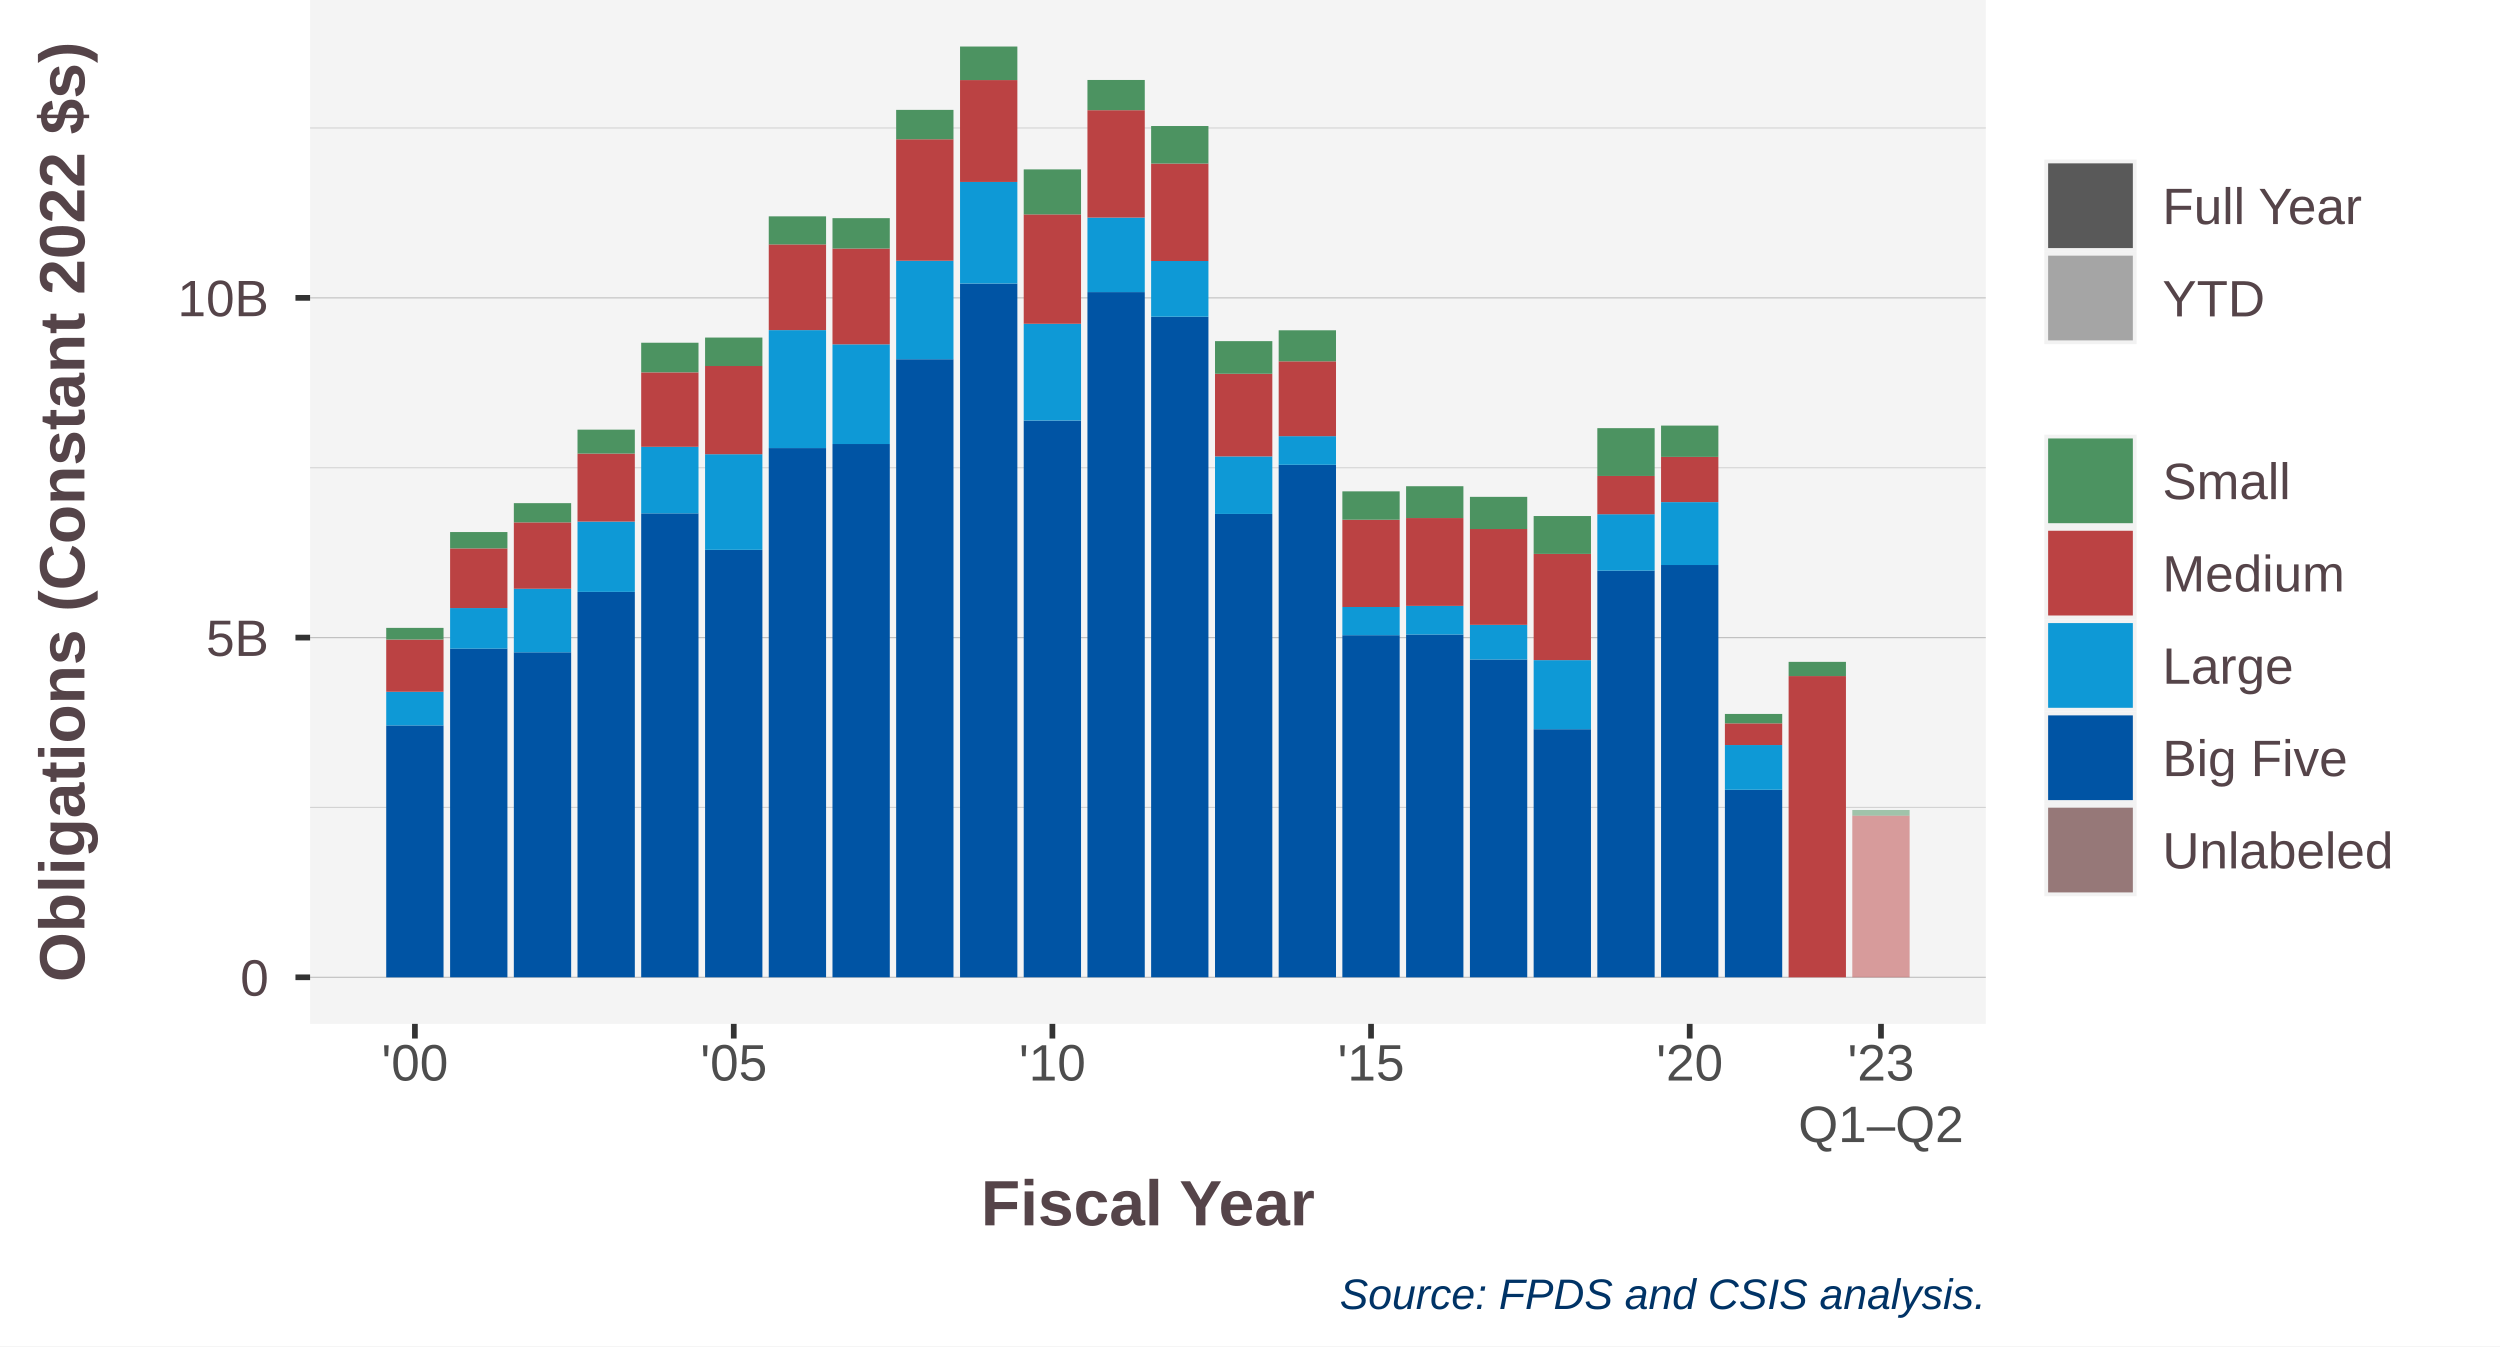
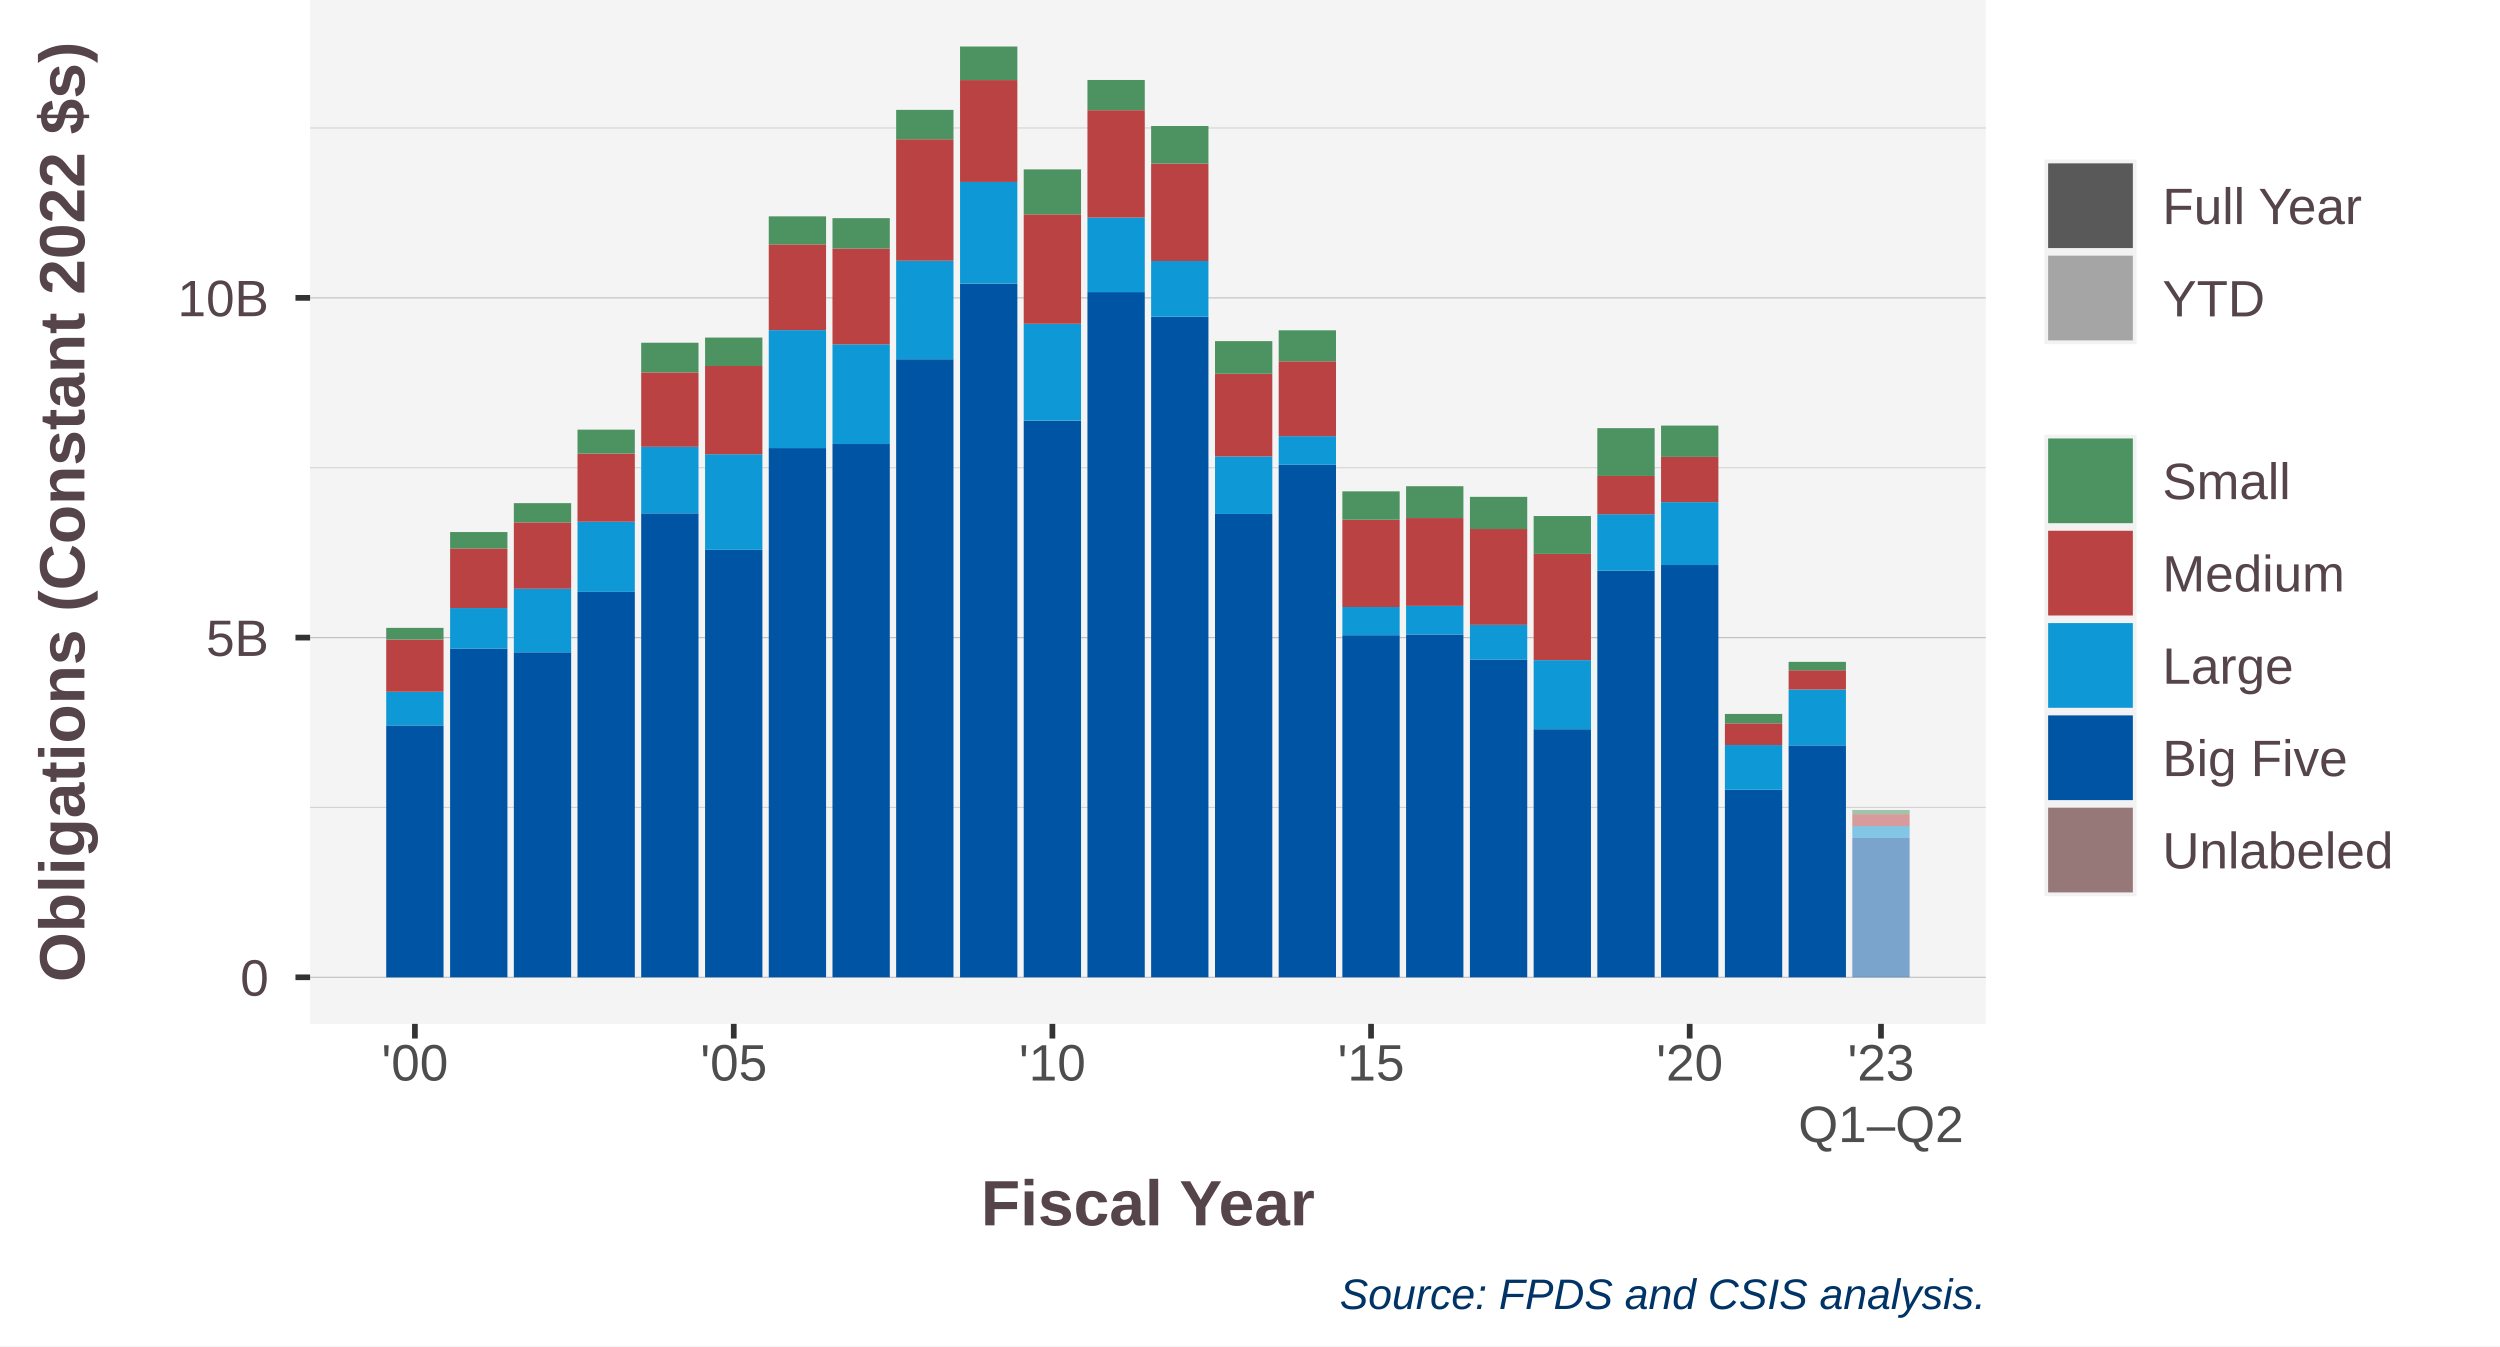
<svg xmlns="http://www.w3.org/2000/svg" class="svglite" width="468.00pt" height="252.00pt" viewBox="0 0 468.00 252.00">
  <defs>
    <style type="text/css">
    .svglite line, .svglite polyline, .svglite polygon, .svglite path, .svglite rect, .svglite circle {
      fill: none;
      stroke: #000000;
      stroke-linecap: round;
      stroke-linejoin: round;
      stroke-miterlimit: 10.00;
    }
    .svglite text {
      white-space: pre;
    }
  </style>
  </defs>
  <rect width="100%" height="100%" style="stroke: none; fill: #FFFFFF;" />
  <defs>
    <clipPath id="cpMC4wMHw0NjguMDB8MC4wMHwyNTIuMDA=">
      <rect x="0.00" y="0.00" width="468.00" height="252.00" />
    </clipPath>
  </defs>
  <g clip-path="url(#cpMC4wMHw0NjguMDB8MC4wMHwyNTIuMDA=)">
    <rect x="0.00" y="0.00" width="468.00" height="252.00" style="stroke-width: 1.07; stroke: #FFFFFF; fill: #FFFFFF;" />
  </g>
  <defs>
    <clipPath id="cpNTguMDV8MzcxLjc0fDAuMDB8MTkxLjY3">
      <rect x="58.05" y="0.00" width="313.70" height="191.67" />
    </clipPath>
  </defs>
  <g clip-path="url(#cpNTguMDV8MzcxLjc0fDAuMDB8MTkxLjY3)">
    <rect x="58.05" y="-0" width="313.70" height="191.67" style="stroke-width: 1.07; stroke: none; fill: #F4F4F4;" />
    <polyline points="58.05,151.15 371.74,151.15 " style="stroke-width: 0.21; stroke: #D3D3D3; stroke-linecap: butt;" />
    <polyline points="58.05,87.56 371.74,87.56 " style="stroke-width: 0.21; stroke: #D3D3D3; stroke-linecap: butt;" />
    <polyline points="58.05,23.96 371.74,23.96 " style="stroke-width: 0.21; stroke: #D3D3D3; stroke-linecap: butt;" />
    <polyline points="58.05,182.95 371.74,182.95 " style="stroke-width: 0.21; stroke: #BEBEBE; stroke-linecap: butt;" />
    <polyline points="58.05,119.36 371.74,119.36 " style="stroke-width: 0.21; stroke: #BEBEBE; stroke-linecap: butt;" />
    <polyline points="58.05,55.76 371.74,55.76 " style="stroke-width: 0.21; stroke: #BEBEBE; stroke-linecap: butt;" />
    <rect x="72.30" y="135.80" width="10.73" height="47.16" style="stroke-width: 1.07; stroke: none; stroke-linecap: butt; stroke-linejoin: miter; fill: #0054A4;" />
    <rect x="84.26" y="121.41" width="10.73" height="61.54" style="stroke-width: 1.07; stroke: none; stroke-linecap: butt; stroke-linejoin: miter; fill: #0054A4;" />
    <rect x="96.19" y="122.11" width="10.73" height="60.84" style="stroke-width: 1.07; stroke: none; stroke-linecap: butt; stroke-linejoin: miter; fill: #0054A4;" />
    <rect x="108.11" y="110.80" width="10.73" height="72.15" style="stroke-width: 1.07; stroke: none; stroke-linecap: butt; stroke-linejoin: miter; fill: #0054A4;" />
    <rect x="120.03" y="96.10" width="10.73" height="86.85" style="stroke-width: 1.07; stroke: none; stroke-linecap: butt; stroke-linejoin: miter; fill: #0054A4;" />
    <rect x="131.99" y="102.94" width="10.73" height="80.01" style="stroke-width: 1.07; stroke: none; stroke-linecap: butt; stroke-linejoin: miter; fill: #0054A4;" />
    <rect x="143.91" y="83.88" width="10.73" height="99.07" style="stroke-width: 1.07; stroke: none; stroke-linecap: butt; stroke-linejoin: miter; fill: #0054A4;" />
    <rect x="155.84" y="83.12" width="10.73" height="99.83" style="stroke-width: 1.07; stroke: none; stroke-linecap: butt; stroke-linejoin: miter; fill: #0054A4;" />
    <rect x="167.76" y="67.25" width="10.73" height="115.70" style="stroke-width: 1.07; stroke: none; stroke-linecap: butt; stroke-linejoin: miter; fill: #0054A4;" />
    <rect x="179.72" y="53.08" width="10.73" height="129.88" style="stroke-width: 1.07; stroke: none; stroke-linecap: butt; stroke-linejoin: miter; fill: #0054A4;" />
    <rect x="191.64" y="78.73" width="10.73" height="104.22" style="stroke-width: 1.07; stroke: none; stroke-linecap: butt; stroke-linejoin: miter; fill: #0054A4;" />
    <rect x="203.57" y="54.68" width="10.73" height="128.27" style="stroke-width: 1.07; stroke: none; stroke-linecap: butt; stroke-linejoin: miter; fill: #0054A4;" />
    <rect x="215.49" y="59.30" width="10.73" height="123.65" style="stroke-width: 1.07; stroke: none; stroke-linecap: butt; stroke-linejoin: miter; fill: #0054A4;" />
    <rect x="227.45" y="96.21" width="10.73" height="86.74" style="stroke-width: 1.07; stroke: none; stroke-linecap: butt; stroke-linejoin: miter; fill: #0054A4;" />
    <rect x="239.37" y="87.01" width="10.73" height="95.94" style="stroke-width: 1.07; stroke: none; stroke-linecap: butt; stroke-linejoin: miter; fill: #0054A4;" />
    <rect x="251.29" y="118.91" width="10.73" height="64.04" style="stroke-width: 1.07; stroke: none; stroke-linecap: butt; stroke-linejoin: miter; fill: #0054A4;" />
    <rect x="263.22" y="118.78" width="10.73" height="64.18" style="stroke-width: 1.07; stroke: none; stroke-linecap: butt; stroke-linejoin: miter; fill: #0054A4;" />
    <rect x="275.17" y="123.46" width="10.73" height="59.49" style="stroke-width: 1.07; stroke: none; stroke-linecap: butt; stroke-linejoin: miter; fill: #0054A4;" />
    <rect x="287.10" y="136.51" width="10.73" height="46.45" style="stroke-width: 1.07; stroke: none; stroke-linecap: butt; stroke-linejoin: miter; fill: #0054A4;" />
    <rect x="299.02" y="106.83" width="10.73" height="76.12" style="stroke-width: 1.07; stroke: none; stroke-linecap: butt; stroke-linejoin: miter; fill: #0054A4;" />
    <rect x="310.95" y="105.77" width="10.73" height="77.18" style="stroke-width: 1.07; stroke: none; stroke-linecap: butt; stroke-linejoin: miter; fill: #0054A4;" />
    <rect x="322.90" y="147.84" width="10.73" height="35.11" style="stroke-width: 1.07; stroke: none; stroke-linecap: butt; stroke-linejoin: miter; fill: #0054A4;" />
+     <rect x="334.83" y="139.54" width="10.73" height="43.41" style="stroke-width: 1.07; stroke: none; stroke-linecap: butt; stroke-linejoin: miter; fill: #0054A4;" />
+     <rect x="346.75" y="156.83" width="10.73" height="26.12" style="stroke-width: 1.07; stroke: none; stroke-linecap: butt; stroke-linejoin: miter; fill: #0054A4; fill-opacity: 0.50;" />
    <rect x="72.30" y="129.50" width="10.73" height="6.30" style="stroke-width: 1.07; stroke: none; stroke-linecap: butt; stroke-linejoin: miter; fill: #0E99D6;" />
    <rect x="84.26" y="113.83" width="10.73" height="7.59" style="stroke-width: 1.07; stroke: none; stroke-linecap: butt; stroke-linejoin: miter; fill: #0E99D6;" />
    <rect x="96.19" y="110.20" width="10.73" height="11.91" style="stroke-width: 1.07; stroke: none; stroke-linecap: butt; stroke-linejoin: miter; fill: #0E99D6;" />
-     <rect x="108.11" y="97.64" width="10.73" height="13.16" style="stroke-width: 1.07; stroke: none; stroke-linecap: butt; stroke-linejoin: miter; fill: #0E99D6;" />
-     <rect x="120.03" y="83.63" width="10.73" height="12.47" style="stroke-width: 1.07; stroke: none; stroke-linecap: butt; stroke-linejoin: miter; fill: #0E99D6;" />
+     <rect x="108.11" y="97.67" width="10.73" height="13.13" style="stroke-width: 1.07; stroke: none; stroke-linecap: butt; stroke-linejoin: miter; fill: #0E99D6;" />
+     <rect x="120.03" y="83.64" width="10.73" height="12.47" style="stroke-width: 1.07; stroke: none; stroke-linecap: butt; stroke-linejoin: miter; fill: #0E99D6;" />
    <rect x="131.99" y="85.03" width="10.73" height="17.90" style="stroke-width: 1.07; stroke: none; stroke-linecap: butt; stroke-linejoin: miter; fill: #0E99D6;" />
    <rect x="143.91" y="61.80" width="10.73" height="22.08" style="stroke-width: 1.07; stroke: none; stroke-linecap: butt; stroke-linejoin: miter; fill: #0E99D6;" />
    <rect x="155.84" y="64.46" width="10.73" height="18.66" style="stroke-width: 1.07; stroke: none; stroke-linecap: butt; stroke-linejoin: miter; fill: #0E99D6;" />
    <rect x="167.76" y="48.81" width="10.73" height="18.44" style="stroke-width: 1.07; stroke: none; stroke-linecap: butt; stroke-linejoin: miter; fill: #0E99D6;" />
    <rect x="179.72" y="34.06" width="10.73" height="19.01" style="stroke-width: 1.07; stroke: none; stroke-linecap: butt; stroke-linejoin: miter; fill: #0E99D6;" />
    <rect x="191.64" y="60.61" width="10.73" height="18.11" style="stroke-width: 1.07; stroke: none; stroke-linecap: butt; stroke-linejoin: miter; fill: #0E99D6;" />
    <rect x="203.57" y="40.73" width="10.73" height="13.95" style="stroke-width: 1.07; stroke: none; stroke-linecap: butt; stroke-linejoin: miter; fill: #0E99D6;" />
    <rect x="215.49" y="48.86" width="10.73" height="10.43" style="stroke-width: 1.07; stroke: none; stroke-linecap: butt; stroke-linejoin: miter; fill: #0E99D6;" />
    <rect x="227.45" y="85.44" width="10.73" height="10.77" style="stroke-width: 1.07; stroke: none; stroke-linecap: butt; stroke-linejoin: miter; fill: #0E99D6;" />
    <rect x="239.37" y="81.65" width="10.73" height="5.36" style="stroke-width: 1.07; stroke: none; stroke-linecap: butt; stroke-linejoin: miter; fill: #0E99D6;" />
    <rect x="251.29" y="113.63" width="10.73" height="5.28" style="stroke-width: 1.07; stroke: none; stroke-linecap: butt; stroke-linejoin: miter; fill: #0E99D6;" />
    <rect x="263.22" y="113.42" width="10.73" height="5.36" style="stroke-width: 1.07; stroke: none; stroke-linecap: butt; stroke-linejoin: miter; fill: #0E99D6;" />
    <rect x="275.17" y="116.97" width="10.73" height="6.49" style="stroke-width: 1.07; stroke: none; stroke-linecap: butt; stroke-linejoin: miter; fill: #0E99D6;" />
    <rect x="287.10" y="123.58" width="10.73" height="12.93" style="stroke-width: 1.07; stroke: none; stroke-linecap: butt; stroke-linejoin: miter; fill: #0E99D6;" />
    <rect x="299.02" y="96.26" width="10.73" height="10.57" style="stroke-width: 1.07; stroke: none; stroke-linecap: butt; stroke-linejoin: miter; fill: #0E99D6;" />
    <rect x="310.95" y="94.00" width="10.73" height="11.77" style="stroke-width: 1.07; stroke: none; stroke-linecap: butt; stroke-linejoin: miter; fill: #0E99D6;" />
    <rect x="322.90" y="139.47" width="10.73" height="8.37" style="stroke-width: 1.07; stroke: none; stroke-linecap: butt; stroke-linejoin: miter; fill: #0E99D6;" />
+     <rect x="334.83" y="129.08" width="10.73" height="10.47" style="stroke-width: 1.07; stroke: none; stroke-linecap: butt; stroke-linejoin: miter; fill: #0E99D6;" />
+     <rect x="346.75" y="154.65" width="10.73" height="2.18" style="stroke-width: 1.07; stroke: none; stroke-linecap: butt; stroke-linejoin: miter; fill: #0E99D6; fill-opacity: 0.50;" />
    <rect x="72.30" y="119.73" width="10.73" height="9.77" style="stroke-width: 1.07; stroke: none; stroke-linecap: butt; stroke-linejoin: miter; fill: #BB4243;" />
    <rect x="84.26" y="102.66" width="10.73" height="11.17" style="stroke-width: 1.07; stroke: none; stroke-linecap: butt; stroke-linejoin: miter; fill: #BB4243;" />
    <rect x="96.19" y="97.79" width="10.73" height="12.42" style="stroke-width: 1.07; stroke: none; stroke-linecap: butt; stroke-linejoin: miter; fill: #BB4243;" />
-     <rect x="108.11" y="84.91" width="10.73" height="12.73" style="stroke-width: 1.07; stroke: none; stroke-linecap: butt; stroke-linejoin: miter; fill: #BB4243;" />
+     <rect x="108.11" y="84.91" width="10.73" height="12.76" style="stroke-width: 1.07; stroke: none; stroke-linecap: butt; stroke-linejoin: miter; fill: #BB4243;" />
    <rect x="120.03" y="69.71" width="10.73" height="13.93" style="stroke-width: 1.07; stroke: none; stroke-linecap: butt; stroke-linejoin: miter; fill: #BB4243;" />
    <rect x="131.99" y="68.51" width="10.73" height="16.52" style="stroke-width: 1.07; stroke: none; stroke-linecap: butt; stroke-linejoin: miter; fill: #BB4243;" />
    <rect x="143.91" y="45.75" width="10.73" height="16.04" style="stroke-width: 1.07; stroke: none; stroke-linecap: butt; stroke-linejoin: miter; fill: #BB4243;" />
    <rect x="155.84" y="46.53" width="10.73" height="17.93" style="stroke-width: 1.07; stroke: none; stroke-linecap: butt; stroke-linejoin: miter; fill: #BB4243;" />
    <rect x="167.76" y="26.07" width="10.73" height="22.74" style="stroke-width: 1.07; stroke: none; stroke-linecap: butt; stroke-linejoin: miter; fill: #BB4243;" />
    <rect x="179.72" y="14.99" width="10.73" height="19.07" style="stroke-width: 1.07; stroke: none; stroke-linecap: butt; stroke-linejoin: miter; fill: #BB4243;" />
    <rect x="191.64" y="40.13" width="10.73" height="20.48" style="stroke-width: 1.07; stroke: none; stroke-linecap: butt; stroke-linejoin: miter; fill: #BB4243;" />
    <rect x="203.57" y="20.63" width="10.73" height="20.10" style="stroke-width: 1.07; stroke: none; stroke-linecap: butt; stroke-linejoin: miter; fill: #BB4243;" />
    <rect x="215.49" y="30.62" width="10.73" height="18.24" style="stroke-width: 1.07; stroke: none; stroke-linecap: butt; stroke-linejoin: miter; fill: #BB4243;" />
    <rect x="227.45" y="69.97" width="10.73" height="15.47" style="stroke-width: 1.07; stroke: none; stroke-linecap: butt; stroke-linejoin: miter; fill: #BB4243;" />
    <rect x="239.37" y="67.64" width="10.73" height="14.01" style="stroke-width: 1.07; stroke: none; stroke-linecap: butt; stroke-linejoin: miter; fill: #BB4243;" />
    <rect x="251.29" y="97.29" width="10.73" height="16.34" style="stroke-width: 1.07; stroke: none; stroke-linecap: butt; stroke-linejoin: miter; fill: #BB4243;" />
    <rect x="263.22" y="96.98" width="10.73" height="16.44" style="stroke-width: 1.07; stroke: none; stroke-linecap: butt; stroke-linejoin: miter; fill: #BB4243;" />
    <rect x="275.17" y="99.03" width="10.73" height="17.94" style="stroke-width: 1.07; stroke: none; stroke-linecap: butt; stroke-linejoin: miter; fill: #BB4243;" />
    <rect x="287.10" y="103.69" width="10.73" height="19.88" style="stroke-width: 1.07; stroke: none; stroke-linecap: butt; stroke-linejoin: miter; fill: #BB4243;" />
    <rect x="299.02" y="89.10" width="10.73" height="7.17" style="stroke-width: 1.07; stroke: none; stroke-linecap: butt; stroke-linejoin: miter; fill: #BB4243;" />
    <rect x="310.95" y="85.53" width="10.73" height="8.46" style="stroke-width: 1.07; stroke: none; stroke-linecap: butt; stroke-linejoin: miter; fill: #BB4243;" />
    <rect x="322.90" y="135.41" width="10.73" height="4.06" style="stroke-width: 1.07; stroke: none; stroke-linecap: butt; stroke-linejoin: miter; fill: #BB4243;" />
-     <rect x="334.83" y="126.56" width="10.73" height="56.39" style="stroke-width: 1.07; stroke: none; stroke-linecap: butt; stroke-linejoin: miter; fill: #BB4243;" />
-     <rect x="346.75" y="152.69" width="10.73" height="30.27" style="stroke-width: 1.07; stroke: none; stroke-linecap: butt; stroke-linejoin: miter; fill: #BB4243; fill-opacity: 0.50;" />
+     <rect x="334.83" y="125.47" width="10.73" height="3.61" style="stroke-width: 1.07; stroke: none; stroke-linecap: butt; stroke-linejoin: miter; fill: #BB4243;" />
+     <rect x="346.75" y="152.41" width="10.73" height="2.25" style="stroke-width: 1.07; stroke: none; stroke-linecap: butt; stroke-linejoin: miter; fill: #BB4243; fill-opacity: 0.50;" />
    <rect x="72.30" y="117.54" width="10.73" height="2.18" style="stroke-width: 1.07; stroke: none; stroke-linecap: butt; stroke-linejoin: miter; fill: #4C9361;" />
    <rect x="84.26" y="99.60" width="10.73" height="3.06" style="stroke-width: 1.07; stroke: none; stroke-linecap: butt; stroke-linejoin: miter; fill: #4C9361;" />
    <rect x="96.19" y="94.19" width="10.73" height="3.60" style="stroke-width: 1.07; stroke: none; stroke-linecap: butt; stroke-linejoin: miter; fill: #4C9361;" />
    <rect x="108.11" y="80.43" width="10.73" height="4.48" style="stroke-width: 1.07; stroke: none; stroke-linecap: butt; stroke-linejoin: miter; fill: #4C9361;" />
    <rect x="120.03" y="64.16" width="10.73" height="5.54" style="stroke-width: 1.07; stroke: none; stroke-linecap: butt; stroke-linejoin: miter; fill: #4C9361;" />
    <rect x="131.99" y="63.19" width="10.73" height="5.33" style="stroke-width: 1.07; stroke: none; stroke-linecap: butt; stroke-linejoin: miter; fill: #4C9361;" />
    <rect x="143.91" y="40.50" width="10.73" height="5.26" style="stroke-width: 1.07; stroke: none; stroke-linecap: butt; stroke-linejoin: miter; fill: #4C9361;" />
    <rect x="155.84" y="40.84" width="10.73" height="5.69" style="stroke-width: 1.07; stroke: none; stroke-linecap: butt; stroke-linejoin: miter; fill: #4C9361;" />
    <rect x="167.76" y="20.57" width="10.73" height="5.50" style="stroke-width: 1.07; stroke: none; stroke-linecap: butt; stroke-linejoin: miter; fill: #4C9361;" />
    <rect x="179.72" y="8.71" width="10.73" height="6.28" style="stroke-width: 1.07; stroke: none; stroke-linecap: butt; stroke-linejoin: miter; fill: #4C9361;" />
    <rect x="191.64" y="31.71" width="10.73" height="8.43" style="stroke-width: 1.07; stroke: none; stroke-linecap: butt; stroke-linejoin: miter; fill: #4C9361;" />
    <rect x="203.57" y="14.97" width="10.73" height="5.65" style="stroke-width: 1.07; stroke: none; stroke-linecap: butt; stroke-linejoin: miter; fill: #4C9361;" />
    <rect x="215.49" y="23.59" width="10.73" height="7.03" style="stroke-width: 1.07; stroke: none; stroke-linecap: butt; stroke-linejoin: miter; fill: #4C9361;" />
    <rect x="227.45" y="63.86" width="10.73" height="6.11" style="stroke-width: 1.07; stroke: none; stroke-linecap: butt; stroke-linejoin: miter; fill: #4C9361;" />
    <rect x="239.37" y="61.83" width="10.73" height="5.81" style="stroke-width: 1.07; stroke: none; stroke-linecap: butt; stroke-linejoin: miter; fill: #4C9361;" />
    <rect x="251.29" y="91.98" width="10.73" height="5.31" style="stroke-width: 1.07; stroke: none; stroke-linecap: butt; stroke-linejoin: miter; fill: #4C9361;" />
    <rect x="263.22" y="91.02" width="10.73" height="5.96" style="stroke-width: 1.07; stroke: none; stroke-linecap: butt; stroke-linejoin: miter; fill: #4C9361;" />
    <rect x="275.17" y="93.01" width="10.73" height="6.03" style="stroke-width: 1.07; stroke: none; stroke-linecap: butt; stroke-linejoin: miter; fill: #4C9361;" />
    <rect x="287.10" y="96.60" width="10.73" height="7.09" style="stroke-width: 1.07; stroke: none; stroke-linecap: butt; stroke-linejoin: miter; fill: #4C9361;" />
    <rect x="299.02" y="80.15" width="10.73" height="8.95" style="stroke-width: 1.07; stroke: none; stroke-linecap: butt; stroke-linejoin: miter; fill: #4C9361;" />
    <rect x="310.95" y="79.67" width="10.73" height="5.86" style="stroke-width: 1.07; stroke: none; stroke-linecap: butt; stroke-linejoin: miter; fill: #4C9361;" />
    <rect x="322.90" y="133.65" width="10.73" height="1.76" style="stroke-width: 1.07; stroke: none; stroke-linecap: butt; stroke-linejoin: miter; fill: #4C9361;" />
-     <rect x="334.83" y="123.90" width="10.73" height="2.66" style="stroke-width: 1.07; stroke: none; stroke-linecap: butt; stroke-linejoin: miter; fill: #4C9361;" />
-     <rect x="346.75" y="151.63" width="10.73" height="1.06" style="stroke-width: 1.07; stroke: none; stroke-linecap: butt; stroke-linejoin: miter; fill: #4C9361; fill-opacity: 0.50;" />
+     <rect x="334.83" y="123.90" width="10.73" height="1.57" style="stroke-width: 1.07; stroke: none; stroke-linecap: butt; stroke-linejoin: miter; fill: #4C9361;" />
+     <rect x="346.75" y="151.63" width="10.73" height="0.78" style="stroke-width: 1.07; stroke: none; stroke-linecap: butt; stroke-linejoin: miter; fill: #4C9361; fill-opacity: 0.50;" />
    <rect x="120.03" y="182.95" width="10.73" height="0.001" style="stroke-width: 1.07; stroke: none; stroke-linecap: butt; stroke-linejoin: miter; fill: #967878;" />
    <rect x="131.99" y="182.95" width="10.73" height="0.003" style="stroke-width: 1.07; stroke: none; stroke-linecap: butt; stroke-linejoin: miter; fill: #967878;" />
    <rect x="143.91" y="182.95" width="10.73" height="0" style="stroke-width: 1.07; stroke: none; stroke-linecap: butt; stroke-linejoin: miter; fill: #967878;" />
    <rect x="167.76" y="182.95" width="10.73" height="0" style="stroke-width: 1.07; stroke: none; stroke-linecap: butt; stroke-linejoin: miter; fill: #967878;" />
    <rect x="179.72" y="182.95" width="10.73" height="0" style="stroke-width: 1.07; stroke: none; stroke-linecap: butt; stroke-linejoin: miter; fill: #967878;" />
    <rect x="191.64" y="182.95" width="10.73" height="0.002" style="stroke-width: 1.07; stroke: none; stroke-linecap: butt; stroke-linejoin: miter; fill: #967878;" />
    <rect x="203.57" y="182.95" width="10.73" height="0" style="stroke-width: 1.07; stroke: none; stroke-linecap: butt; stroke-linejoin: miter; fill: #967878;" />
    <rect x="239.37" y="182.95" width="10.73" height="0.001" style="stroke-width: 1.07; stroke: none; stroke-linecap: butt; stroke-linejoin: miter; fill: #967878;" />
    <rect x="251.29" y="182.95" width="10.73" height="0.001" style="stroke-width: 1.07; stroke: none; stroke-linecap: butt; stroke-linejoin: miter; fill: #967878;" />
    <rect x="263.22" y="182.95" width="10.73" height="0" style="stroke-width: 1.07; stroke: none; stroke-linecap: butt; stroke-linejoin: miter; fill: #967878;" />
    <rect x="275.17" y="182.95" width="10.73" height="0" style="stroke-width: 1.07; stroke: none; stroke-linecap: butt; stroke-linejoin: miter; fill: #967878;" />
    <rect x="287.10" y="182.95" width="10.73" height="0" style="stroke-width: 1.07; stroke: none; stroke-linecap: butt; stroke-linejoin: miter; fill: #967878;" />
    <rect x="299.02" y="182.95" width="10.73" height="0.001" style="stroke-width: 1.07; stroke: none; stroke-linecap: butt; stroke-linejoin: miter; fill: #967878;" />
  </g>
  <g clip-path="url(#cpMC4wMHw0NjguMDB8MC4wMHwyNTIuMDA=)">
    <text x="50.32" y="186.39" text-anchor="end" style="font-size: 9.60px;fill: #554449; font-family: &quot;Arial&quot;;" textLength="5.34px" lengthAdjust="spacingAndGlyphs">0</text>
    <text x="50.32" y="122.79" text-anchor="end" style="font-size: 9.60px;fill: #554449; font-family: &quot;Arial&quot;;" textLength="11.73px" lengthAdjust="spacingAndGlyphs">5B</text>
    <text x="50.32" y="59.19" text-anchor="end" style="font-size: 9.60px;fill: #554449; font-family: &quot;Arial&quot;;" textLength="17.06px" lengthAdjust="spacingAndGlyphs">10B</text>
    <polyline points="55.31,182.95 58.05,182.95 " style="stroke-width: 1.07; stroke: #333333; stroke-linecap: butt;" />
    <polyline points="55.31,119.36 58.05,119.36 " style="stroke-width: 1.07; stroke: #333333; stroke-linecap: butt;" />
    <polyline points="55.31,55.76 58.05,55.76 " style="stroke-width: 1.07; stroke: #333333; stroke-linecap: butt;" />
    <polyline points="77.67,194.41 77.67,191.67 " style="stroke-width: 1.07; stroke: #333333; stroke-linecap: butt;" />
    <polyline points="137.36,194.41 137.36,191.67 " style="stroke-width: 1.07; stroke: #333333; stroke-linecap: butt;" />
    <polyline points="197.01,194.41 197.01,191.67 " style="stroke-width: 1.07; stroke: #333333; stroke-linecap: butt;" />
    <polyline points="256.66,194.41 256.66,191.67 " style="stroke-width: 1.07; stroke: #333333; stroke-linecap: butt;" />
    <polyline points="316.31,194.41 316.31,191.67 " style="stroke-width: 1.07; stroke: #333333; stroke-linecap: butt;" />
    <polyline points="352.12,194.41 352.12,191.67 " style="stroke-width: 1.07; stroke: #333333; stroke-linecap: butt;" />
    <text x="77.67" y="202.27" text-anchor="middle" style="font-size: 9.60px;fill: #4D4D4D; font-family: &quot;Arial&quot;;" textLength="12.50px" lengthAdjust="spacingAndGlyphs">'00</text>
    <text x="137.36" y="202.27" text-anchor="middle" style="font-size: 9.60px;fill: #4D4D4D; font-family: &quot;Arial&quot;;" textLength="12.50px" lengthAdjust="spacingAndGlyphs">'05</text>
    <text x="197.01" y="202.27" text-anchor="middle" style="font-size: 9.60px;fill: #4D4D4D; font-family: &quot;Arial&quot;;" textLength="12.50px" lengthAdjust="spacingAndGlyphs">'10</text>
    <text x="256.66" y="202.27" text-anchor="middle" style="font-size: 9.60px;fill: #4D4D4D; font-family: &quot;Arial&quot;;" textLength="12.50px" lengthAdjust="spacingAndGlyphs">'15</text>
    <text x="316.31" y="202.27" text-anchor="middle" style="font-size: 9.60px;fill: #4D4D4D; font-family: &quot;Arial&quot;;" textLength="12.50px" lengthAdjust="spacingAndGlyphs">'20</text>
    <text x="352.12" y="202.27" text-anchor="middle" style="font-size: 9.60px;fill: #4D4D4D; font-family: &quot;Arial&quot;;" textLength="12.50px" lengthAdjust="spacingAndGlyphs">'23</text>
    <text x="352.12" y="213.79" text-anchor="middle" style="font-size: 9.60px;fill: #4D4D4D; font-family: &quot;Arial&quot;;" textLength="30.92px" lengthAdjust="spacingAndGlyphs">Q1–Q2</text>
    <text x="214.89" y="229.38" text-anchor="middle" style="font-size: 12.00px; font-weight: bold;fill: #554449; font-family: &quot;Arial&quot;;" textLength="62.50px" lengthAdjust="spacingAndGlyphs">Fiscal Year</text>
    <text transform="translate(15.80,95.83) rotate(-90)" text-anchor="middle" style="font-size: 12.00px; font-weight: bold;fill: #554449; font-family: &quot;Arial&quot;;" textLength="176.04px" lengthAdjust="spacingAndGlyphs">Obligations (Constant 2022 $s)</text>
    <rect x="382.70" y="23.90" width="61.43" height="40.54" style="stroke-width: 1.07; stroke: none; fill: #FFFFFF;" />
    <rect x="382.70" y="29.87" width="17.28" height="17.28" style="stroke-width: 1.07; stroke: none; fill: #F2F2F2;" />
    <rect x="383.41" y="30.58" width="15.86" height="15.86" style="stroke-width: 1.07; stroke: none; stroke-linecap: butt; stroke-linejoin: miter; fill: #595959;" />
    <rect x="382.70" y="47.15" width="17.28" height="17.28" style="stroke-width: 1.07; stroke: none; fill: #F2F2F2;" />
    <rect x="383.41" y="47.86" width="15.86" height="15.86" style="stroke-width: 1.07; stroke: none; stroke-linecap: butt; stroke-linejoin: miter; fill: #595959; fill-opacity: 0.50;" />
    <text x="404.81" y="41.95" style="font-size: 9.60px;fill: #554449; font-family: &quot;Arial&quot;;" textLength="37.33px" lengthAdjust="spacingAndGlyphs">Full Year</text>
    <text x="404.81" y="59.23" style="font-size: 9.60px;fill: #554449; font-family: &quot;Arial&quot;;" textLength="19.18px" lengthAdjust="spacingAndGlyphs">YTD</text>
    <rect x="382.70" y="75.39" width="67.30" height="92.38" style="stroke-width: 1.07; stroke: none; fill: #FFFFFF;" />
    <rect x="382.70" y="81.37" width="17.28" height="17.28" style="stroke-width: 1.07; stroke: none; fill: #F2F2F2;" />
    <rect x="383.41" y="82.08" width="15.86" height="15.86" style="stroke-width: 1.07; stroke: none; stroke-linecap: butt; stroke-linejoin: miter; fill: #4C9361;" />
    <rect x="382.70" y="98.65" width="17.28" height="17.28" style="stroke-width: 1.07; stroke: none; fill: #F2F2F2;" />
    <rect x="383.41" y="99.36" width="15.86" height="15.86" style="stroke-width: 1.07; stroke: none; stroke-linecap: butt; stroke-linejoin: miter; fill: #BB4243;" />
    <rect x="382.70" y="115.93" width="17.28" height="17.28" style="stroke-width: 1.07; stroke: none; fill: #F2F2F2;" />
    <rect x="383.41" y="116.64" width="15.86" height="15.86" style="stroke-width: 1.07; stroke: none; stroke-linecap: butt; stroke-linejoin: miter; fill: #0E99D6;" />
    <rect x="382.70" y="133.21" width="17.28" height="17.28" style="stroke-width: 1.07; stroke: none; fill: #F2F2F2;" />
    <rect x="383.41" y="133.92" width="15.86" height="15.86" style="stroke-width: 1.07; stroke: none; stroke-linecap: butt; stroke-linejoin: miter; fill: #0054A4;" />
    <rect x="382.70" y="150.49" width="17.28" height="17.28" style="stroke-width: 1.07; stroke: none; fill: #F2F2F2;" />
    <rect x="383.41" y="151.20" width="15.86" height="15.86" style="stroke-width: 1.07; stroke: none; stroke-linecap: butt; stroke-linejoin: miter; fill: #967878;" />
    <text x="404.81" y="93.44" style="font-size: 9.60px;fill: #554449; font-family: &quot;Arial&quot;;" textLength="23.98px" lengthAdjust="spacingAndGlyphs">Small</text>
    <text x="404.81" y="110.72" style="font-size: 9.60px;fill: #554449; font-family: &quot;Arial&quot;;" textLength="34.12px" lengthAdjust="spacingAndGlyphs">Medium</text>
    <text x="404.81" y="128.00" style="font-size: 9.60px;fill: #554449; font-family: &quot;Arial&quot;;" textLength="24.54px" lengthAdjust="spacingAndGlyphs">Large</text>
    <text x="404.81" y="145.28" style="font-size: 9.60px;fill: #554449; font-family: &quot;Arial&quot;;" textLength="34.65px" lengthAdjust="spacingAndGlyphs">Big Five</text>
    <text x="404.81" y="162.56" style="font-size: 9.60px;fill: #554449; font-family: &quot;Arial&quot;;" textLength="43.20px" lengthAdjust="spacingAndGlyphs">Unlabeled</text>
    <text x="371.74" y="245.05" text-anchor="end" style="font-size: 8.00px; font-style: italic;fill: #003366; font-family: &quot;Arial&quot;;" textLength="120.97px" lengthAdjust="spacingAndGlyphs">Source: FPDS and CSIS analysis.</text>
  </g>
</svg>
